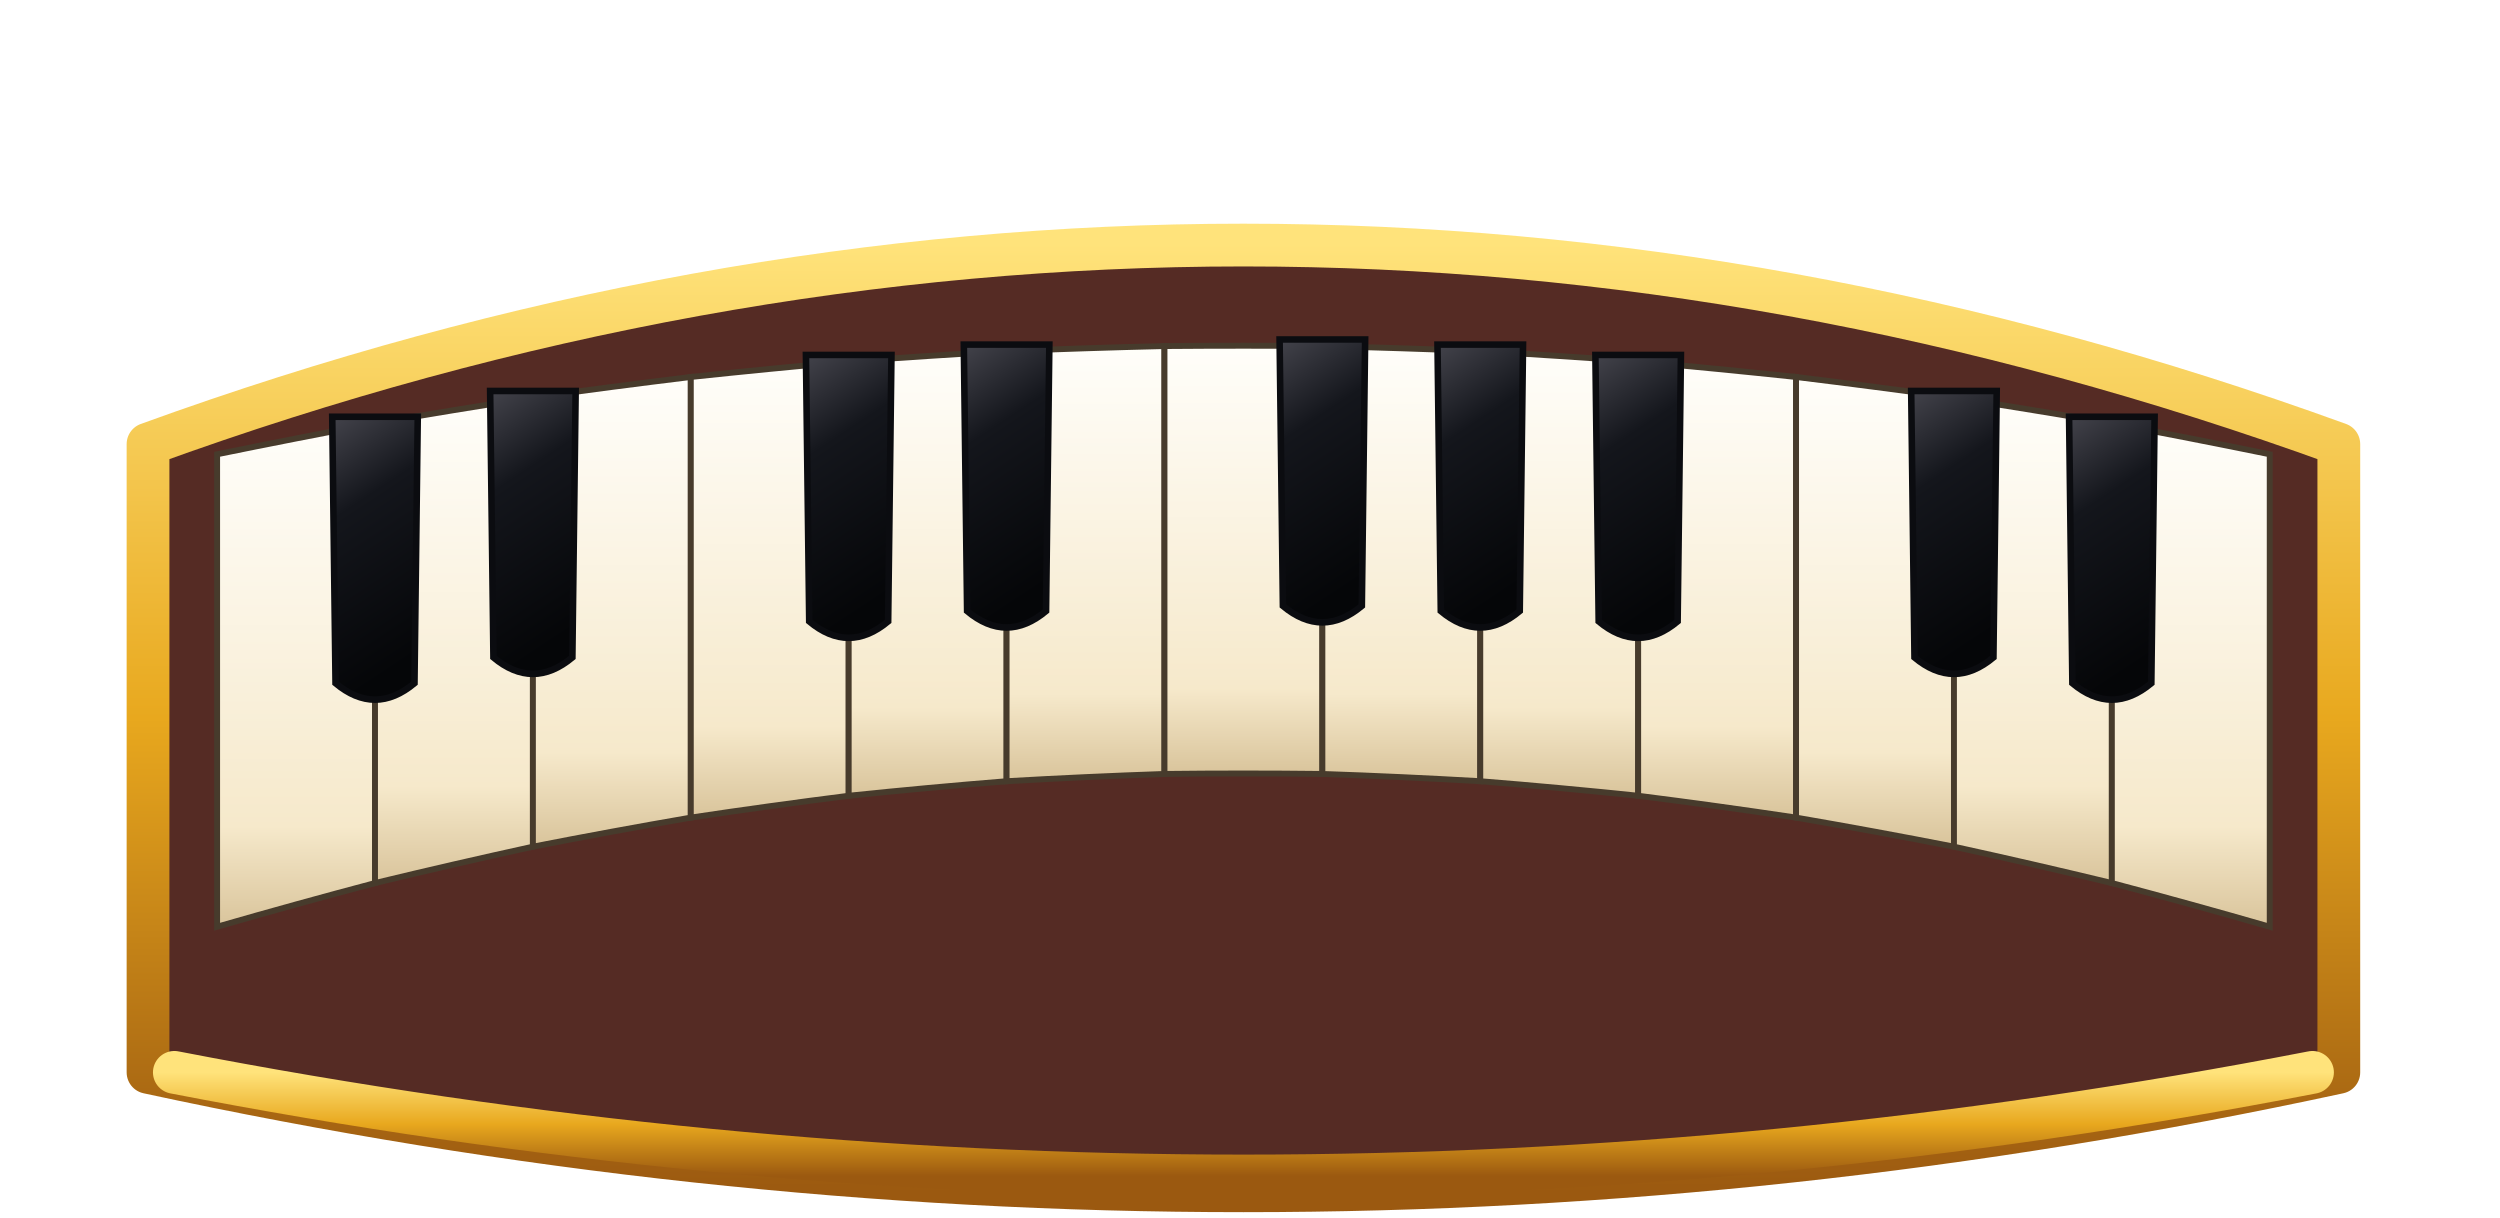
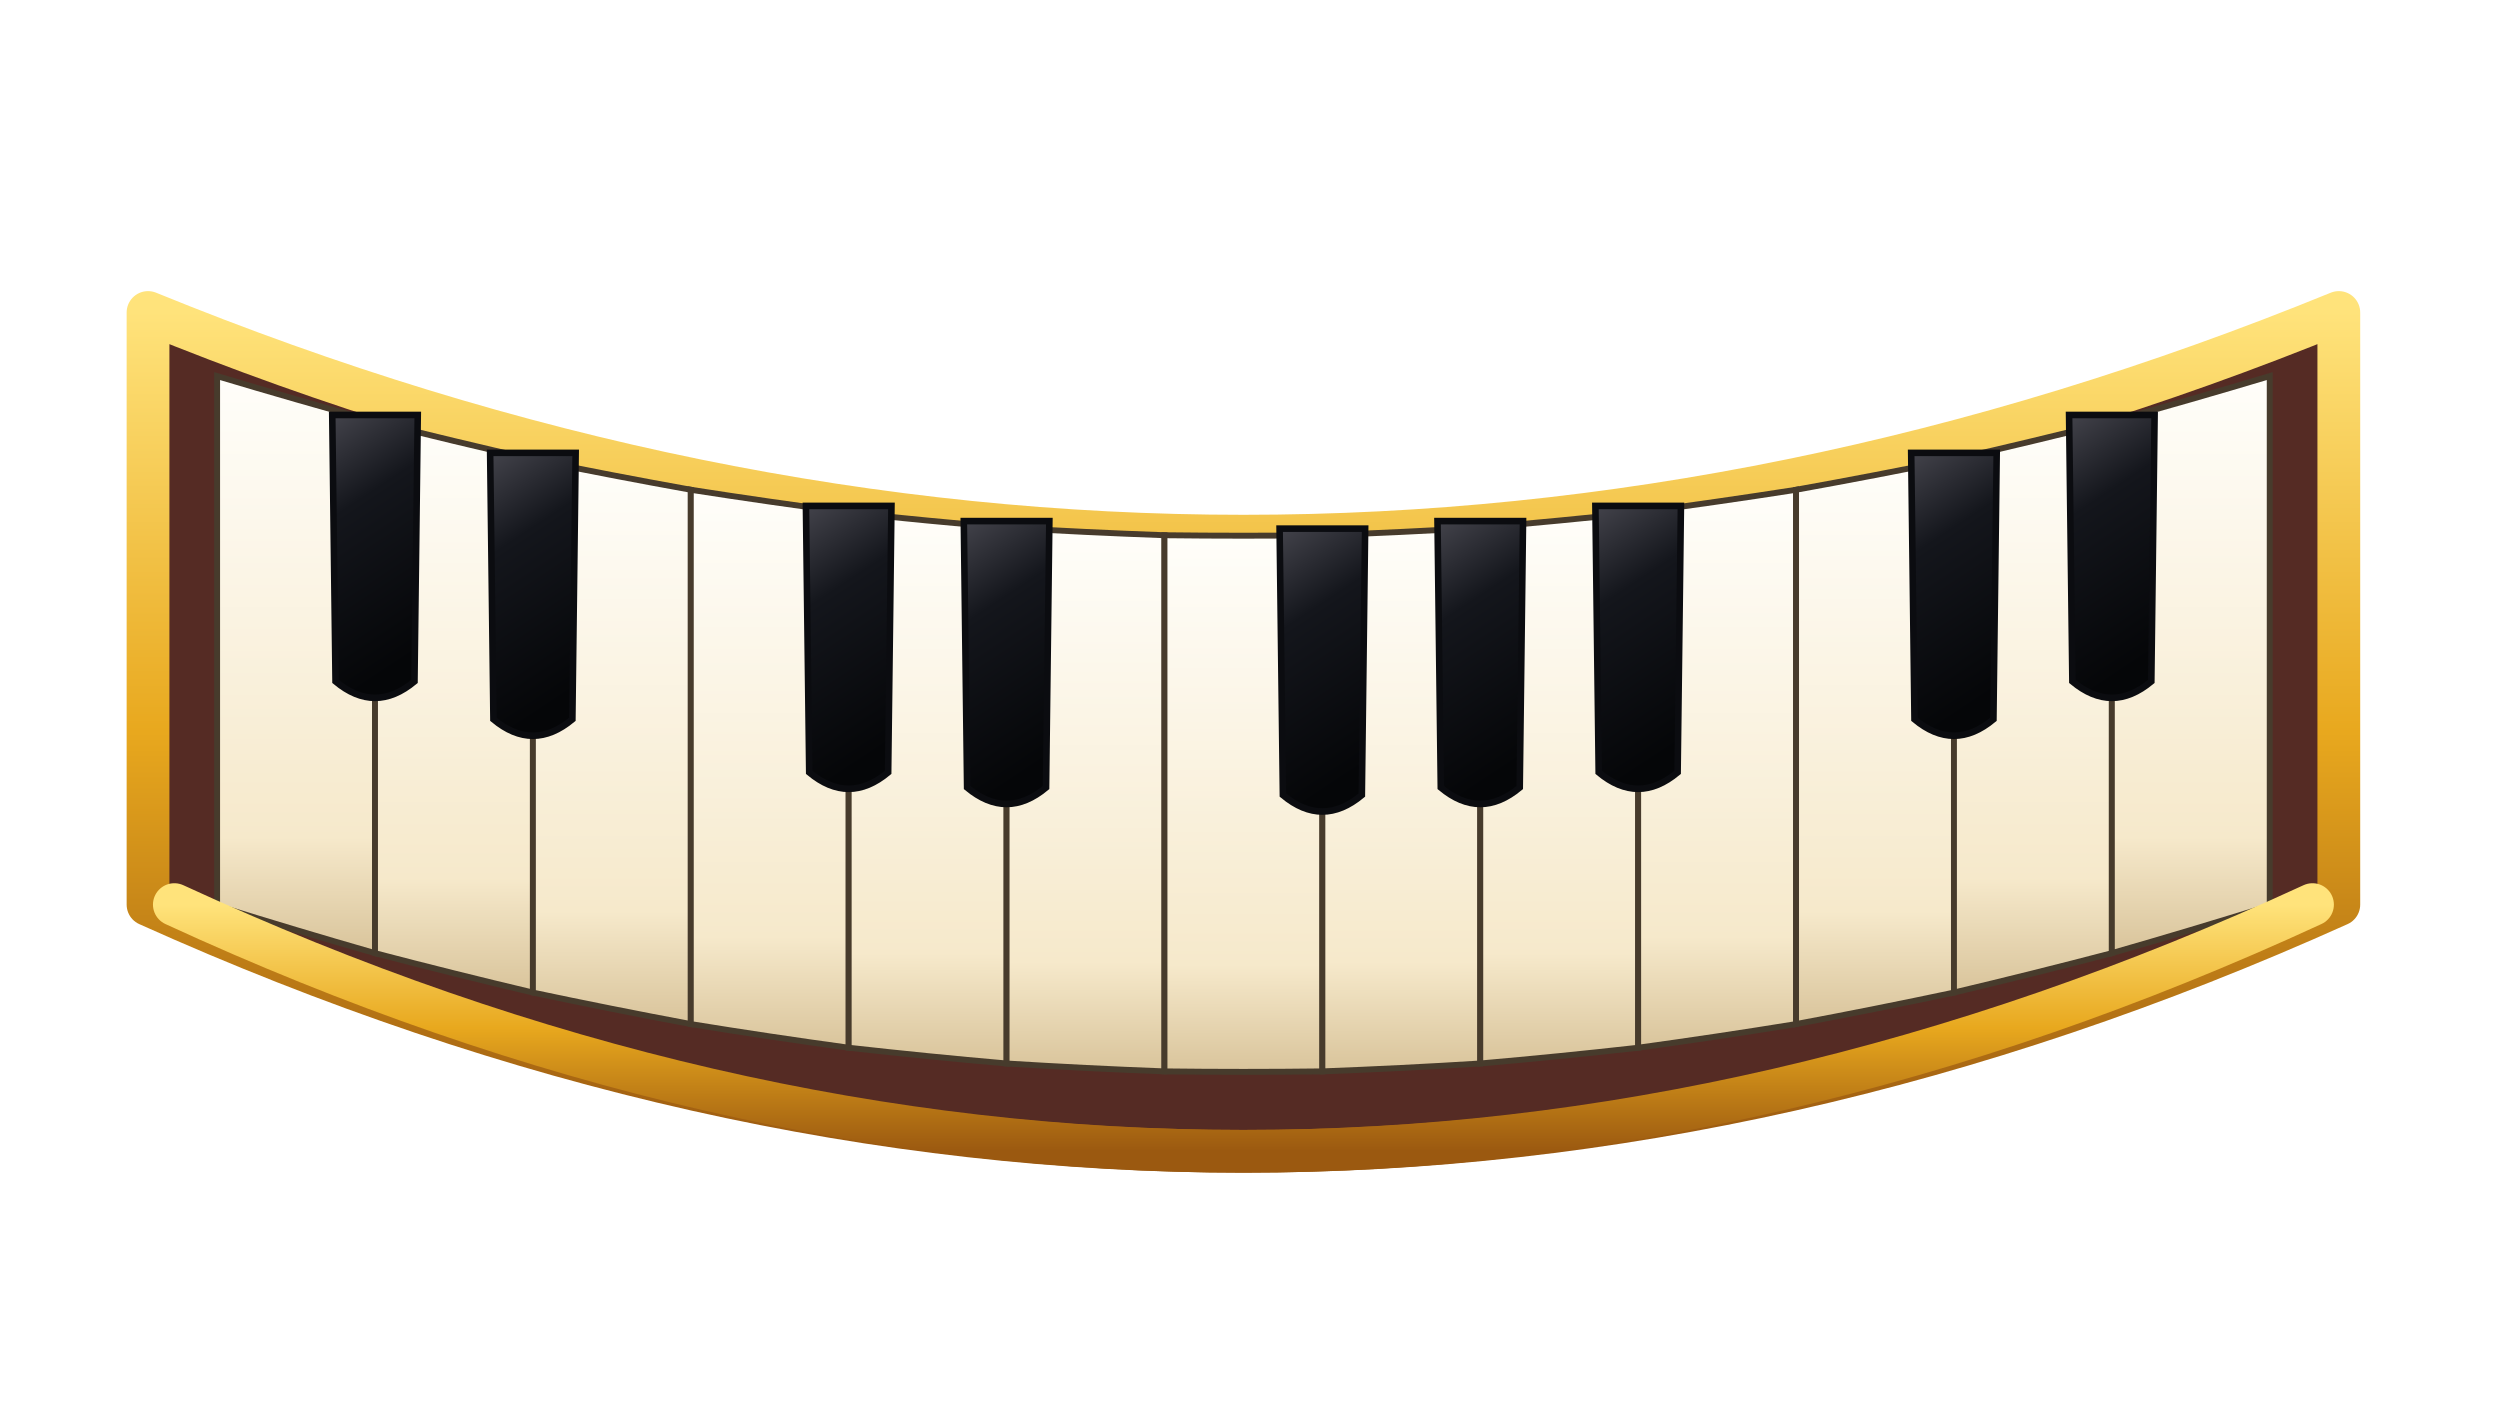
- <svg xmlns="http://www.w3.org/2000/svg" viewBox="0 0 760 370" role="img" aria-labelledby="title desc">
+ <svg xmlns="http://www.w3.org/2000/svg" viewBox="0 0 760 430" role="img" aria-labelledby="title desc">
  <defs>
    <linearGradient id="ivory" x2="0" y2="1">
      <stop stop-color="#fffefa" />
      <stop offset=".8" stop-color="#f6e9cb" />
      <stop offset="1" stop-color="#d9c49b" />
    </linearGradient>
    <linearGradient id="ebony" x2=".2" y2="1">
      <stop stop-color="#43434b" />
      <stop offset=".35" stop-color="#14161c" />
      <stop offset="1" stop-color="#050608" />
    </linearGradient>
    <linearGradient id="gold" x2="0" y2="1">
      <stop stop-color="#ffe37b" />
      <stop offset=".5" stop-color="#e8a81e" />
      <stop offset="1" stop-color="#9b5910" />
    </linearGradient>
  </defs>
-   <path d="M 45 135 Q 378 14 711 135 L 711 326 Q 378 398 45 326 Z" fill="#552b24" stroke="url(#gold)" stroke-width="13" stroke-linejoin="round" />
+   <path d="M 45 95 Q 378 231 711 95 L 711 275 Q 378 425 45 275 Z" fill="#552b24" stroke="url(#gold)" stroke-width="13" stroke-linejoin="round" />
  <g id="white-keys">
-     <path id="key-G3" data-note="G3" d="M 66 138.1 Q 90 133.2 114 128.7 L 114 268.45 Q 90 274.81 66 281.73 Z" fill="url(#ivory)" stroke="#473b2c" stroke-width="1.8" />
-     <path id="key-A3" data-note="A3" d="M 114 128.7 Q 138 124.58 162 120.86 L 162 257.39 Q 138 262.65 114 268.45 Z" fill="url(#ivory)" stroke="#473b2c" stroke-width="1.8" />
-     <path id="key-B3" data-note="B3" d="M 162 120.86 Q 186 117.53 210 114.6 L 210 248.55 Q 186 252.69 162 257.39 Z" fill="url(#ivory)" stroke="#473b2c" stroke-width="1.8" />
-     <path id="key-C4" data-note="C4" d="M 210 114.6 Q 234 112.05 258 109.9 L 258 241.91 Q 234 244.95 210 248.55 Z" fill="url(#ivory)" stroke="#473b2c" stroke-width="1.8" />
-     <path id="key-D4" data-note="D4" d="M 258 109.9 Q 282 108.13 306 106.76 L 306 237.49 Q 282 239.42 258 241.91 Z" fill="url(#ivory)" stroke="#473b2c" stroke-width="1.8" />
-     <path id="key-E4" data-note="E4" d="M 306 106.76 Q 330 105.78 354 105.2 L 354 235.28 Q 330 236.11 306 237.49 Z" fill="url(#ivory)" stroke="#473b2c" stroke-width="1.8" />
-     <path id="key-F4" data-note="F4" d="M 354 105.2 Q 378 105 402 105.2 L 402 235.28 Q 378 235 354 235.28 Z" fill="url(#ivory)" stroke="#473b2c" stroke-width="1.8" />
-     <path id="key-G4" data-note="G4" d="M 402 105.2 Q 426 105.78 450 106.76 L 450 237.49 Q 426 236.11 402 235.28 Z" fill="url(#ivory)" stroke="#473b2c" stroke-width="1.8" />
-     <path id="key-A4" data-note="A4" d="M 450 106.76 Q 474 108.13 498 109.9 L 498 241.91 Q 474 239.42 450 237.49 Z" fill="url(#ivory)" stroke="#473b2c" stroke-width="1.8" />
-     <path id="key-B4" data-note="B4" d="M 498 109.9 Q 522 112.05 546 114.6 L 546 248.55 Q 522 244.95 498 241.91 Z" fill="url(#ivory)" stroke="#473b2c" stroke-width="1.8" />
-     <path id="key-C5" data-note="C5" d="M 546 114.6 Q 570 117.53 594 120.86 L 594 257.39 Q 570 252.69 546 248.55 Z" fill="url(#ivory)" stroke="#473b2c" stroke-width="1.8" />
-     <path id="key-D5" data-note="D5" d="M 594 120.86 Q 618 124.58 642 128.7 L 642 268.45 Q 618 262.65 594 257.39 Z" fill="url(#ivory)" stroke="#473b2c" stroke-width="1.8" />
-     <path id="key-E5" data-note="E5" d="M 642 128.7 Q 666 133.2 690 138.1 L 690 281.73 Q 666 274.81 642 268.45 Z" fill="url(#ivory)" stroke="#473b2c" stroke-width="1.8" />
+     <path id="key-G3" data-note="G3" d="M 66 114.33 Q 90 121.53 114 128.15 L 114 289.76 Q 90 282.87 66 275.38 Z" fill="url(#ivory)" stroke="#473b2c" stroke-width="1.8" />
+     <path id="key-A3" data-note="A3" d="M 114 128.15 Q 138 134.2 162 139.67 L 162 301.74 Q 138 296.05 114 289.76 Z" fill="url(#ivory)" stroke="#473b2c" stroke-width="1.8" />
+     <path id="key-B3" data-note="B3" d="M 162 139.67 Q 186 144.57 210 148.89 L 210 311.32 Q 186 306.83 162 301.74 Z" fill="url(#ivory)" stroke="#473b2c" stroke-width="1.8" />
+     <path id="key-C4" data-note="C4" d="M 210 148.89 Q 234 152.63 258 155.8 L 258 318.51 Q 234 315.22 210 311.32 Z" fill="url(#ivory)" stroke="#473b2c" stroke-width="1.8" />
+     <path id="key-D4" data-note="D4" d="M 258 155.8 Q 282 158.39 306 160.41 L 306 323.3 Q 282 321.21 258 318.51 Z" fill="url(#ivory)" stroke="#473b2c" stroke-width="1.8" />
+     <path id="key-E4" data-note="E4" d="M 306 160.41 Q 330 161.85 354 162.71 L 354 325.7 Q 330 324.8 306 323.3 Z" fill="url(#ivory)" stroke="#473b2c" stroke-width="1.8" />
+     <path id="key-F4" data-note="F4" d="M 354 162.71 Q 378 163 402 162.71 L 402 325.7 Q 378 326 354 325.7 Z" fill="url(#ivory)" stroke="#473b2c" stroke-width="1.8" />
+     <path id="key-G4" data-note="G4" d="M 402 162.71 Q 426 161.85 450 160.41 L 450 323.3 Q 426 324.8 402 325.7 Z" fill="url(#ivory)" stroke="#473b2c" stroke-width="1.8" />
+     <path id="key-A4" data-note="A4" d="M 450 160.41 Q 474 158.39 498 155.8 L 498 318.51 Q 474 321.21 450 323.3 Z" fill="url(#ivory)" stroke="#473b2c" stroke-width="1.8" />
+     <path id="key-B4" data-note="B4" d="M 498 155.8 Q 522 152.63 546 148.89 L 546 311.32 Q 522 315.22 498 318.51 Z" fill="url(#ivory)" stroke="#473b2c" stroke-width="1.8" />
+     <path id="key-C5" data-note="C5" d="M 546 148.89 Q 570 144.57 594 139.67 L 594 301.74 Q 570 306.83 546 311.32 Z" fill="url(#ivory)" stroke="#473b2c" stroke-width="1.8" />
+     <path id="key-D5" data-note="D5" d="M 594 139.67 Q 618 134.2 642 128.15 L 642 289.76 Q 618 296.05 594 301.74 Z" fill="url(#ivory)" stroke="#473b2c" stroke-width="1.8" />
+     <path id="key-E5" data-note="E5" d="M 642 128.15 Q 666 121.53 690 114.33 L 690 275.38 Q 666 282.87 642 289.76 Z" fill="url(#ivory)" stroke="#473b2c" stroke-width="1.8" />
  </g>
  <g id="black-keys">
-     <path id="key-Gsharp3" data-note="G#3" d="M 101 126.7 L 127 126.7 L 126 207.7 Q 114 217.7 102 207.7 Z" fill="url(#ebony)" stroke="#0b0c10" stroke-width="2" />
-     <path id="key-Asharp3" data-note="A#3" d="M 149 118.86 L 175 118.86 L 174 199.86 Q 162 209.86 150 199.86 Z" fill="url(#ebony)" stroke="#0b0c10" stroke-width="2" />
-     <path id="key-Csharp4" data-note="C#4" d="M 245 107.9 L 271 107.9 L 270 188.9 Q 258 198.9 246 188.9 Z" fill="url(#ebony)" stroke="#0b0c10" stroke-width="2" />
-     <path id="key-Dsharp4" data-note="D#4" d="M 293 104.76 L 319 104.76 L 318 185.76 Q 306 195.76 294 185.76 Z" fill="url(#ebony)" stroke="#0b0c10" stroke-width="2" />
-     <path id="key-Fsharp4" data-note="F#4" d="M 389 103.2 L 415 103.2 L 414 184.2 Q 402 194.2 390 184.2 Z" fill="url(#ebony)" stroke="#0b0c10" stroke-width="2" />
-     <path id="key-Gsharp4" data-note="G#4" d="M 437 104.76 L 463 104.76 L 462 185.76 Q 450 195.76 438 185.76 Z" fill="url(#ebony)" stroke="#0b0c10" stroke-width="2" />
-     <path id="key-Asharp4" data-note="A#4" d="M 485 107.9 L 511 107.9 L 510 188.9 Q 498 198.9 486 188.9 Z" fill="url(#ebony)" stroke="#0b0c10" stroke-width="2" />
-     <path id="key-Csharp5" data-note="C#5" d="M 581 118.86 L 607 118.86 L 606 199.86 Q 594 209.86 582 199.86 Z" fill="url(#ebony)" stroke="#0b0c10" stroke-width="2" />
-     <path id="key-Dsharp5" data-note="D#5" d="M 629 126.7 L 655 126.7 L 654 207.7 Q 642 217.7 630 207.7 Z" fill="url(#ebony)" stroke="#0b0c10" stroke-width="2" />
+     <path id="key-Gsharp3" data-note="G#3" d="M 101 126.15 L 127 126.15 L 126 207.15 Q 114 217.15 102 207.15 Z" fill="url(#ebony)" stroke="#0b0c10" stroke-width="2" />
+     <path id="key-Asharp3" data-note="A#3" d="M 149 137.67 L 175 137.67 L 174 218.67 Q 162 228.67 150 218.67 Z" fill="url(#ebony)" stroke="#0b0c10" stroke-width="2" />
+     <path id="key-Csharp4" data-note="C#4" d="M 245 153.8 L 271 153.8 L 270 234.8 Q 258 244.8 246 234.8 Z" fill="url(#ebony)" stroke="#0b0c10" stroke-width="2" />
+     <path id="key-Dsharp4" data-note="D#4" d="M 293 158.41 L 319 158.41 L 318 239.41 Q 306 249.41 294 239.41 Z" fill="url(#ebony)" stroke="#0b0c10" stroke-width="2" />
+     <path id="key-Fsharp4" data-note="F#4" d="M 389 160.71 L 415 160.71 L 414 241.71 Q 402 251.71 390 241.71 Z" fill="url(#ebony)" stroke="#0b0c10" stroke-width="2" />
+     <path id="key-Gsharp4" data-note="G#4" d="M 437 158.41 L 463 158.41 L 462 239.41 Q 450 249.41 438 239.41 Z" fill="url(#ebony)" stroke="#0b0c10" stroke-width="2" />
+     <path id="key-Asharp4" data-note="A#4" d="M 485 153.8 L 511 153.8 L 510 234.8 Q 498 244.8 486 234.8 Z" fill="url(#ebony)" stroke="#0b0c10" stroke-width="2" />
+     <path id="key-Csharp5" data-note="C#5" d="M 581 137.67 L 607 137.67 L 606 218.67 Q 594 228.67 582 218.67 Z" fill="url(#ebony)" stroke="#0b0c10" stroke-width="2" />
+     <path id="key-Dsharp5" data-note="D#5" d="M 629 126.15 L 655 126.15 L 654 207.15 Q 642 217.15 630 207.15 Z" fill="url(#ebony)" stroke="#0b0c10" stroke-width="2" />
  </g>
-   <path d="M 53 326 Q 378 389 703 326" fill="none" stroke="url(#gold)" stroke-width="13" stroke-linecap="round" />
+   <path d="M 53 275 Q 378 425 703 275" fill="none" stroke="url(#gold)" stroke-width="13" stroke-linecap="round" />
</svg>
